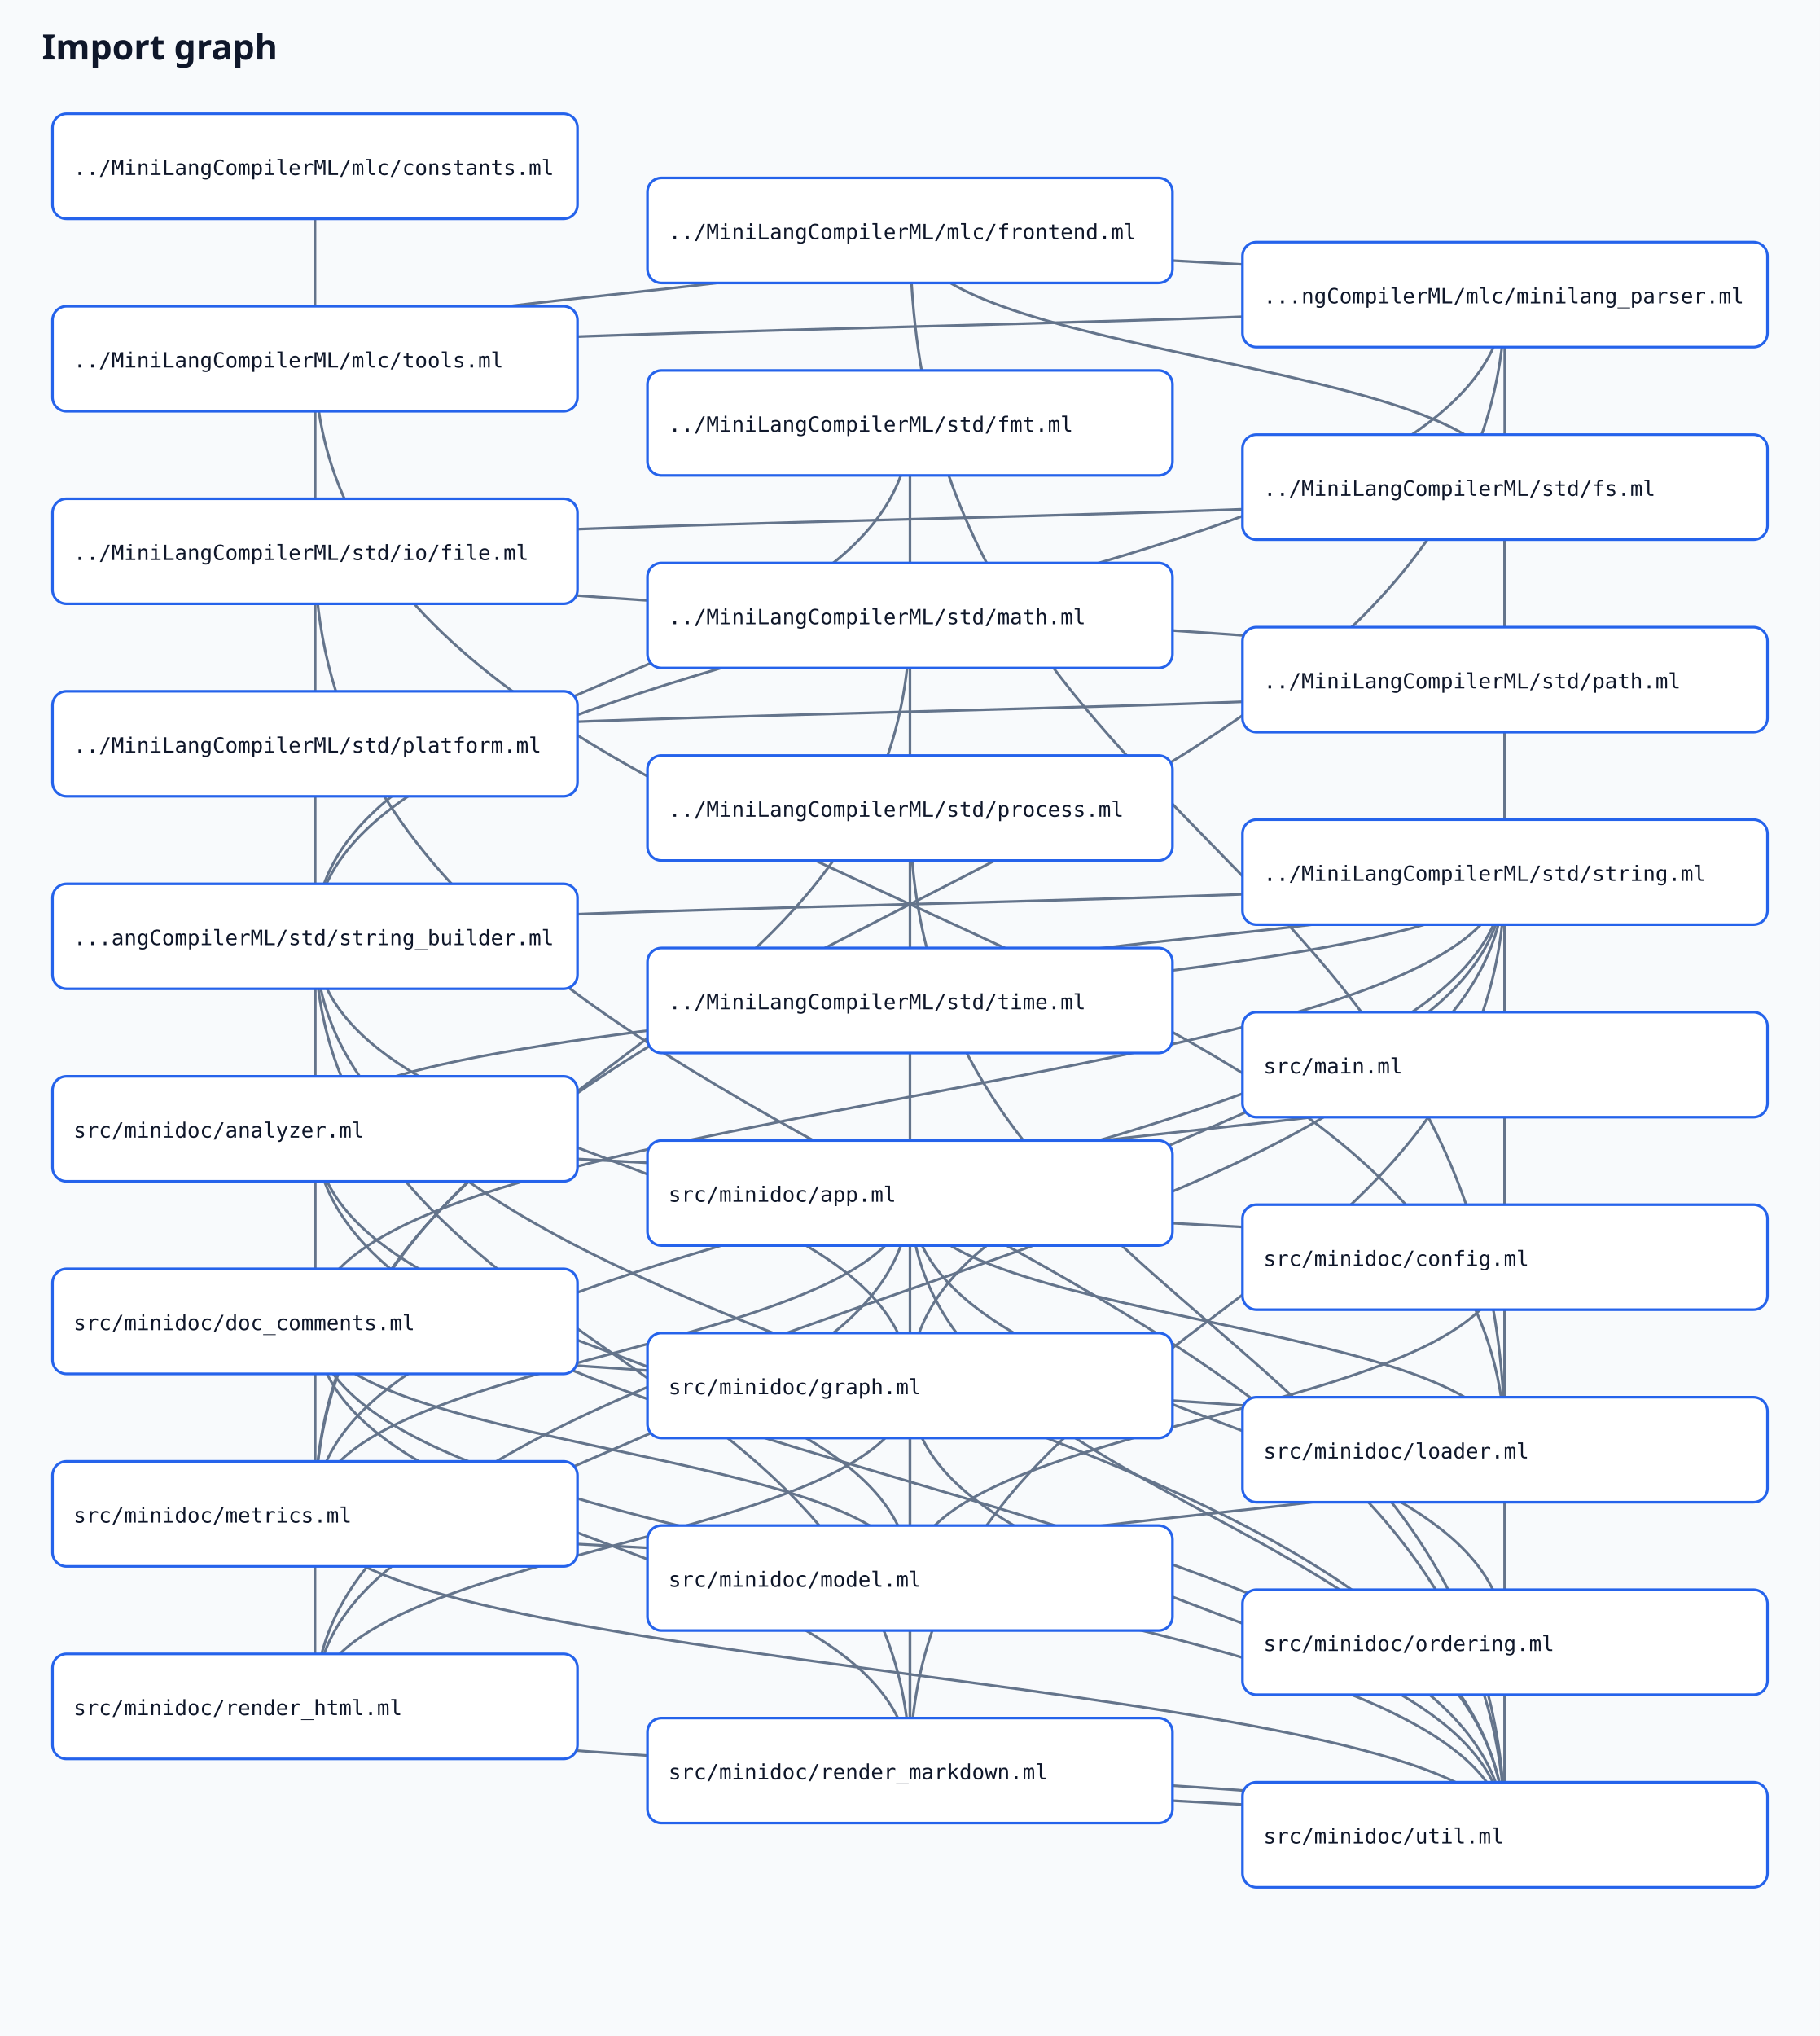
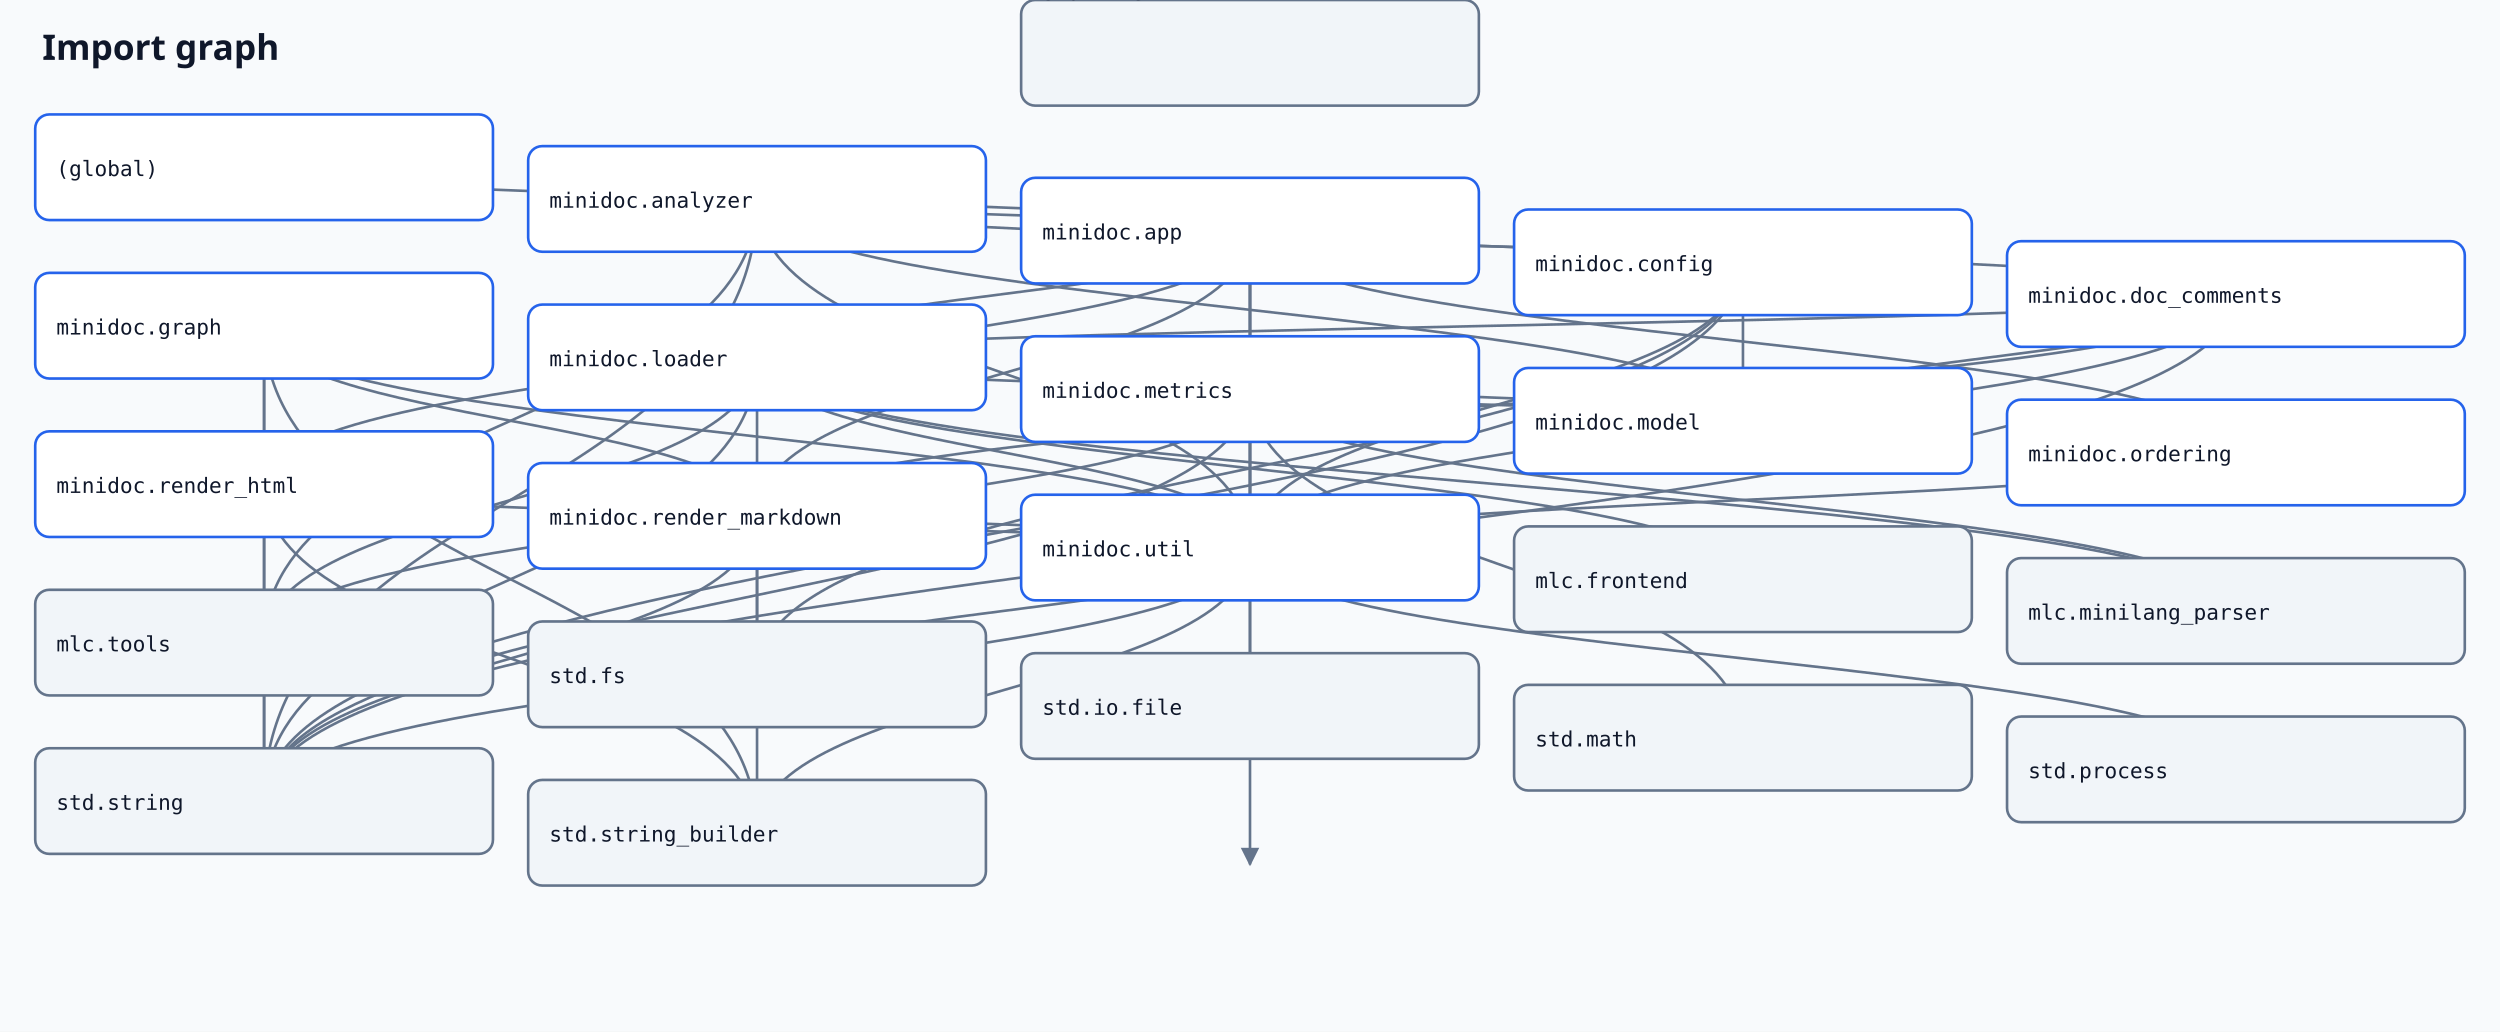
- <svg xmlns="http://www.w3.org/2000/svg" width="1040" height="1163.333" viewBox="0 0 1040 1163.333" role="img" aria-labelledby="title desc">
+ <svg xmlns="http://www.w3.org/2000/svg" width="1420" height="586" viewBox="0 0 1420 586" role="img" aria-labelledby="title desc">
  <defs>
    <marker id="arrow" viewBox="0 0 10 10" refX="9" refY="5" markerWidth="7" markerHeight="7" orient="auto-start-reverse">
      <path d="M 0 0 L 10 5 L 0 10 z" fill="#64748b" />
    </marker>
  </defs>
  <rect width="100%" height="100%" fill="#f8fafc" />
  <text x="24" y="34" font-family="system-ui,sans-serif" font-size="20" font-weight="700" fill="#0f172a">Import graph</text>
-   <path d="M 520 131.667 C 520 150, 860 150, 860 168.333" fill="none" stroke="#64748b" stroke-width="1.5" marker-end="url(#arrow)" />
-   <path d="M 520 131.667 C 520 168.333, 180 168.333, 180 205" fill="none" stroke="#64748b" stroke-width="1.5" marker-end="url(#arrow)" />
-   <path d="M 520 131.667 C 520 205, 860 205, 860 278.333" fill="none" stroke="#64748b" stroke-width="1.5" marker-end="url(#arrow)" />
-   <path d="M 860 168.333 C 860 186.667, 180 186.667, 180 205" fill="none" stroke="#64748b" stroke-width="1.5" marker-end="url(#arrow)" />
-   <path d="M 860 168.333 C 860 333.333, 860 333.333, 860 498.333" fill="none" stroke="#64748b" stroke-width="1.5" marker-end="url(#arrow)" />
-   <path d="M 860 168.333 C 860 351.667, 180 351.667, 180 535" fill="none" stroke="#64748b" stroke-width="1.5" marker-end="url(#arrow)" />
-   <path d="M 180 205 C 180 150, 180 150, 180 95" fill="none" stroke="#64748b" stroke-width="1.5" marker-end="url(#arrow)" />
-   <path d="M 520 241.667 C 520 388.333, 180 388.333, 180 535" fill="none" stroke="#64748b" stroke-width="1.5" marker-end="url(#arrow)" />
-   <path d="M 860 278.333 C 860 388.333, 860 388.333, 860 498.333" fill="none" stroke="#64748b" stroke-width="1.5" marker-end="url(#arrow)" />
-   <path d="M 180 315 C 180 296.667, 860 296.667, 860 278.333" fill="none" stroke="#64748b" stroke-width="1.5" marker-end="url(#arrow)" />
-   <path d="M 180 315 C 180 351.667, 860 351.667, 860 388.333" fill="none" stroke="#64748b" stroke-width="1.5" marker-end="url(#arrow)" />
-   <path d="M 860 388.333 C 860 406.667, 180 406.667, 180 425" fill="none" stroke="#64748b" stroke-width="1.5" marker-end="url(#arrow)" />
-   <path d="M 860 498.333 C 860 516.667, 180 516.667, 180 535" fill="none" stroke="#64748b" stroke-width="1.5" marker-end="url(#arrow)" />
-   <path d="M 520 571.667 C 520 406.667, 520 406.667, 520 241.667" fill="none" stroke="#64748b" stroke-width="1.5" marker-end="url(#arrow)" />
-   <path d="M 520 571.667 C 520 535, 860 535, 860 498.333" fill="none" stroke="#64748b" stroke-width="1.5" marker-end="url(#arrow)" />
-   <path d="M 860 608.333 C 860 645, 520 645, 520 681.667" fill="none" stroke="#64748b" stroke-width="1.5" marker-end="url(#arrow)" />
-   <path d="M 180 645 C 180 425, 180 425, 180 205" fill="none" stroke="#64748b" stroke-width="1.5" marker-end="url(#arrow)" />
-   <path d="M 180 645 C 180 571.667, 860 571.667, 860 498.333" fill="none" stroke="#64748b" stroke-width="1.5" marker-end="url(#arrow)" />
-   <path d="M 180 645 C 180 700, 180 700, 180 755" fill="none" stroke="#64748b" stroke-width="1.5" marker-end="url(#arrow)" />
-   <path d="M 180 645 C 180 773.333, 520 773.333, 520 901.667" fill="none" stroke="#64748b" stroke-width="1.5" marker-end="url(#arrow)" />
-   <path d="M 180 645 C 180 846.667, 860 846.667, 860 1048.333" fill="none" stroke="#64748b" stroke-width="1.5" marker-end="url(#arrow)" />
-   <path d="M 520 681.667 C 520 626.667, 520 626.667, 520 571.667" fill="none" stroke="#64748b" stroke-width="1.5" marker-end="url(#arrow)" />
-   <path d="M 520 681.667 C 520 663.333, 180 663.333, 180 645" fill="none" stroke="#64748b" stroke-width="1.5" marker-end="url(#arrow)" />
-   <path d="M 520 681.667 C 520 700, 860 700, 860 718.333" fill="none" stroke="#64748b" stroke-width="1.5" marker-end="url(#arrow)" />
-   <path d="M 520 681.667 C 520 755, 860 755, 860 828.333" fill="none" stroke="#64748b" stroke-width="1.5" marker-end="url(#arrow)" />
-   <path d="M 520 681.667 C 520 773.333, 180 773.333, 180 865" fill="none" stroke="#64748b" stroke-width="1.5" marker-end="url(#arrow)" />
-   <path d="M 520 681.667 C 520 810, 860 810, 860 938.333" fill="none" stroke="#64748b" stroke-width="1.5" marker-end="url(#arrow)" />
-   <path d="M 520 681.667 C 520 828.333, 180 828.333, 180 975" fill="none" stroke="#64748b" stroke-width="1.5" marker-end="url(#arrow)" />
-   <path d="M 520 681.667 C 520 846.667, 520 846.667, 520 1011.667" fill="none" stroke="#64748b" stroke-width="1.5" marker-end="url(#arrow)" />
-   <path d="M 520 681.667 C 520 865, 860 865, 860 1048.333" fill="none" stroke="#64748b" stroke-width="1.5" marker-end="url(#arrow)" />
-   <path d="M 860 718.333 C 860 498.333, 860 498.333, 860 278.333" fill="none" stroke="#64748b" stroke-width="1.5" marker-end="url(#arrow)" />
-   <path d="M 860 718.333 C 860 608.333, 860 608.333, 860 498.333" fill="none" stroke="#64748b" stroke-width="1.5" marker-end="url(#arrow)" />
-   <path d="M 860 718.333 C 860 810, 520 810, 520 901.667" fill="none" stroke="#64748b" stroke-width="1.5" marker-end="url(#arrow)" />
-   <path d="M 860 718.333 C 860 883.333, 860 883.333, 860 1048.333" fill="none" stroke="#64748b" stroke-width="1.5" marker-end="url(#arrow)" />
-   <path d="M 180 755 C 180 626.667, 860 626.667, 860 498.333" fill="none" stroke="#64748b" stroke-width="1.5" marker-end="url(#arrow)" />
-   <path d="M 180 755 C 180 828.333, 520 828.333, 520 901.667" fill="none" stroke="#64748b" stroke-width="1.5" marker-end="url(#arrow)" />
-   <path d="M 180 755 C 180 901.667, 860 901.667, 860 1048.333" fill="none" stroke="#64748b" stroke-width="1.5" marker-end="url(#arrow)" />
-   <path d="M 520 791.667 C 520 645, 860 645, 860 498.333" fill="none" stroke="#64748b" stroke-width="1.5" marker-end="url(#arrow)" />
-   <path d="M 520 791.667 C 520 663.333, 180 663.333, 180 535" fill="none" stroke="#64748b" stroke-width="1.5" marker-end="url(#arrow)" />
-   <path d="M 520 791.667 C 520 920, 860 920, 860 1048.333" fill="none" stroke="#64748b" stroke-width="1.5" marker-end="url(#arrow)" />
-   <path d="M 860 828.333 C 860 480, 520 480, 520 131.667" fill="none" stroke="#64748b" stroke-width="1.5" marker-end="url(#arrow)" />
-   <path d="M 860 828.333 C 860 498.333, 860 498.333, 860 168.333" fill="none" stroke="#64748b" stroke-width="1.5" marker-end="url(#arrow)" />
-   <path d="M 860 828.333 C 860 516.667, 180 516.667, 180 205" fill="none" stroke="#64748b" stroke-width="1.5" marker-end="url(#arrow)" />
-   <path d="M 860 828.333 C 860 553.333, 860 553.333, 860 278.333" fill="none" stroke="#64748b" stroke-width="1.5" marker-end="url(#arrow)" />
-   <path d="M 860 828.333 C 860 663.333, 860 663.333, 860 498.333" fill="none" stroke="#64748b" stroke-width="1.5" marker-end="url(#arrow)" />
-   <path d="M 860 828.333 C 860 791.667, 180 791.667, 180 755" fill="none" stroke="#64748b" stroke-width="1.5" marker-end="url(#arrow)" />
-   <path d="M 860 828.333 C 860 865, 520 865, 520 901.667" fill="none" stroke="#64748b" stroke-width="1.5" marker-end="url(#arrow)" />
-   <path d="M 860 828.333 C 860 938.333, 860 938.333, 860 1048.333" fill="none" stroke="#64748b" stroke-width="1.5" marker-end="url(#arrow)" />
-   <path d="M 180 865 C 180 516.667, 860 516.667, 860 168.333" fill="none" stroke="#64748b" stroke-width="1.5" marker-end="url(#arrow)" />
-   <path d="M 180 865 C 180 535, 180 535, 180 205" fill="none" stroke="#64748b" stroke-width="1.5" marker-end="url(#arrow)" />
-   <path d="M 180 865 C 180 608.333, 520 608.333, 520 351.667" fill="none" stroke="#64748b" stroke-width="1.5" marker-end="url(#arrow)" />
-   <path d="M 180 865 C 180 681.667, 860 681.667, 860 498.333" fill="none" stroke="#64748b" stroke-width="1.5" marker-end="url(#arrow)" />
-   <path d="M 180 865 C 180 883.333, 520 883.333, 520 901.667" fill="none" stroke="#64748b" stroke-width="1.5" marker-end="url(#arrow)" />
-   <path d="M 180 865 C 180 956.667, 860 956.667, 860 1048.333" fill="none" stroke="#64748b" stroke-width="1.5" marker-end="url(#arrow)" />
-   <path d="M 860 938.333 C 860 993.333, 860 993.333, 860 1048.333" fill="none" stroke="#64748b" stroke-width="1.5" marker-end="url(#arrow)" />
-   <path d="M 180 975 C 180 736.667, 860 736.667, 860 498.333" fill="none" stroke="#64748b" stroke-width="1.5" marker-end="url(#arrow)" />
-   <path d="M 180 975 C 180 755, 180 755, 180 535" fill="none" stroke="#64748b" stroke-width="1.5" marker-end="url(#arrow)" />
-   <path d="M 180 975 C 180 883.333, 520 883.333, 520 791.667" fill="none" stroke="#64748b" stroke-width="1.5" marker-end="url(#arrow)" />
-   <path d="M 180 975 C 180 1011.667, 860 1011.667, 860 1048.333" fill="none" stroke="#64748b" stroke-width="1.5" marker-end="url(#arrow)" />
-   <path d="M 520 1011.667 C 520 755, 860 755, 860 498.333" fill="none" stroke="#64748b" stroke-width="1.5" marker-end="url(#arrow)" />
-   <path d="M 520 1011.667 C 520 773.333, 180 773.333, 180 535" fill="none" stroke="#64748b" stroke-width="1.5" marker-end="url(#arrow)" />
-   <path d="M 520 1011.667 C 520 883.333, 180 883.333, 180 755" fill="none" stroke="#64748b" stroke-width="1.5" marker-end="url(#arrow)" />
-   <path d="M 520 1011.667 C 520 901.667, 520 901.667, 520 791.667" fill="none" stroke="#64748b" stroke-width="1.5" marker-end="url(#arrow)" />
-   <path d="M 520 1011.667 C 520 1030, 860 1030, 860 1048.333" fill="none" stroke="#64748b" stroke-width="1.5" marker-end="url(#arrow)" />
-   <path d="M 860 1048.333 C 860 663.333, 860 663.333, 860 278.333" fill="none" stroke="#64748b" stroke-width="1.5" marker-end="url(#arrow)" />
-   <path d="M 860 1048.333 C 860 681.667, 180 681.667, 180 315" fill="none" stroke="#64748b" stroke-width="1.5" marker-end="url(#arrow)" />
-   <path d="M 860 1048.333 C 860 755, 520 755, 520 461.667" fill="none" stroke="#64748b" stroke-width="1.5" marker-end="url(#arrow)" />
-   <path d="M 860 1048.333 C 860 773.333, 860 773.333, 860 498.333" fill="none" stroke="#64748b" stroke-width="1.5" marker-end="url(#arrow)" />
-   <path d="M 860 1048.333 C 860 791.667, 180 791.667, 180 535" fill="none" stroke="#64748b" stroke-width="1.5" marker-end="url(#arrow)" />
+   <path d="M 150 95 C 150 113, 710 113, 710 131" fill="none" stroke="#64748b" stroke-width="1.5" marker-end="url(#arrow)" />
+   <path d="M 430 113 C 430 239, 150 239, 150 365" fill="none" stroke="#64748b" stroke-width="1.5" marker-end="url(#arrow)" />
+   <path d="M 430 113 C 430 284, 150 284, 150 455" fill="none" stroke="#64748b" stroke-width="1.5" marker-end="url(#arrow)" />
+   <path d="M 430 113 C 430 140, 1270 140, 1270 167" fill="none" stroke="#64748b" stroke-width="1.5" marker-end="url(#arrow)" />
+   <path d="M 430 113 C 430 176, 990 176, 990 239" fill="none" stroke="#64748b" stroke-width="1.5" marker-end="url(#arrow)" />
+   <path d="M 430 113 C 430 212, 710 212, 710 311" fill="none" stroke="#64748b" stroke-width="1.5" marker-end="url(#arrow)" />
+   <path d="M 710 131 C 710 311, 710 311, 710 491." fill="none" stroke="#64748b" stroke-width="1.5" marker-end="url(#arrow)" />
+   <path d="M 710 131 C 710 122, 430 122, 430 113" fill="none" stroke="#64748b" stroke-width="1.5" marker-end="url(#arrow)" />
+   <path d="M 710 131 C 710 140, 990 140, 990 149" fill="none" stroke="#64748b" stroke-width="1.5" marker-end="url(#arrow)" />
+   <path d="M 710 131 C 710 167, 430 167, 430 203" fill="none" stroke="#64748b" stroke-width="1.5" marker-end="url(#arrow)" />
+   <path d="M 710 131 C 710 176, 710 176, 710 221" fill="none" stroke="#64748b" stroke-width="1.5" marker-end="url(#arrow)" />
+   <path d="M 710 131 C 710 194, 1270 194, 1270 257" fill="none" stroke="#64748b" stroke-width="1.5" marker-end="url(#arrow)" />
+   <path d="M 710 131 C 710 203, 150 203, 150 275" fill="none" stroke="#64748b" stroke-width="1.5" marker-end="url(#arrow)" />
+   <path d="M 710 131 C 710 212, 430 212, 430 293" fill="none" stroke="#64748b" stroke-width="1.5" marker-end="url(#arrow)" />
+   <path d="M 710 131 C 710 221, 710 221, 710 311" fill="none" stroke="#64748b" stroke-width="1.5" marker-end="url(#arrow)" />
+   <path d="M 990 149 C 990 266, 430 266, 430 383" fill="none" stroke="#64748b" stroke-width="1.5" marker-end="url(#arrow)" />
+   <path d="M 990 149 C 990 302, 150 302, 150 455" fill="none" stroke="#64748b" stroke-width="1.5" marker-end="url(#arrow)" />
+   <path d="M 990 149 C 990 194, 990 194, 990 239" fill="none" stroke="#64748b" stroke-width="1.5" marker-end="url(#arrow)" />
+   <path d="M 990 149 C 990 230, 710 230, 710 311" fill="none" stroke="#64748b" stroke-width="1.5" marker-end="url(#arrow)" />
+   <path d="M 1270 167 C 1270 311, 150 311, 150 455" fill="none" stroke="#64748b" stroke-width="1.5" marker-end="url(#arrow)" />
+   <path d="M 1270 167 C 1270 203, 990 203, 990 239" fill="none" stroke="#64748b" stroke-width="1.5" marker-end="url(#arrow)" />
+   <path d="M 1270 167 C 1270 239, 710 239, 710 311" fill="none" stroke="#64748b" stroke-width="1.5" marker-end="url(#arrow)" />
+   <path d="M 150 185 C 150 320, 150 320, 150 455" fill="none" stroke="#64748b" stroke-width="1.5" marker-end="url(#arrow)" />
+   <path d="M 150 185 C 150 329, 430 329, 430 473" fill="none" stroke="#64748b" stroke-width="1.5" marker-end="url(#arrow)" />
+   <path d="M 150 185 C 150 248, 710 248, 710 311" fill="none" stroke="#64748b" stroke-width="1.5" marker-end="url(#arrow)" />
+   <path d="M 430 203 C 430 266, 990 266, 990 329" fill="none" stroke="#64748b" stroke-width="1.5" marker-end="url(#arrow)" />
+   <path d="M 430 203 C 430 275, 1270 275, 1270 347" fill="none" stroke="#64748b" stroke-width="1.5" marker-end="url(#arrow)" />
+   <path d="M 430 203 C 430 284, 150 284, 150 365" fill="none" stroke="#64748b" stroke-width="1.5" marker-end="url(#arrow)" />
+   <path d="M 430 203 C 430 293, 430 293, 430 383" fill="none" stroke="#64748b" stroke-width="1.5" marker-end="url(#arrow)" />
+   <path d="M 430 203 C 430 329, 150 329, 150 455" fill="none" stroke="#64748b" stroke-width="1.5" marker-end="url(#arrow)" />
+   <path d="M 430 203 C 430 185, 1270 185, 1270 167" fill="none" stroke="#64748b" stroke-width="1.5" marker-end="url(#arrow)" />
+   <path d="M 430 203 C 430 221, 990 221, 990 239" fill="none" stroke="#64748b" stroke-width="1.5" marker-end="url(#arrow)" />
+   <path d="M 430 203 C 430 257, 710 257, 710 311" fill="none" stroke="#64748b" stroke-width="1.5" marker-end="url(#arrow)" />
+   <path d="M 710 221 C 710 284, 1270 284, 1270 347" fill="none" stroke="#64748b" stroke-width="1.5" marker-end="url(#arrow)" />
+   <path d="M 710 221 C 710 293, 150 293, 150 365" fill="none" stroke="#64748b" stroke-width="1.5" marker-end="url(#arrow)" />
+   <path d="M 710 221 C 710 320, 990 320, 990 419" fill="none" stroke="#64748b" stroke-width="1.5" marker-end="url(#arrow)" />
+   <path d="M 710 221 C 710 338, 150 338, 150 455" fill="none" stroke="#64748b" stroke-width="1.5" marker-end="url(#arrow)" />
+   <path d="M 710 221 C 710 230, 990 230, 990 239" fill="none" stroke="#64748b" stroke-width="1.5" marker-end="url(#arrow)" />
+   <path d="M 710 221 C 710 266, 710 266, 710 311" fill="none" stroke="#64748b" stroke-width="1.5" marker-end="url(#arrow)" />
+   <path d="M 1270 257 C 1270 284, 710 284, 710 311" fill="none" stroke="#64748b" stroke-width="1.5" marker-end="url(#arrow)" />
+   <path d="M 150 275 C 150 365, 150 365, 150 455" fill="none" stroke="#64748b" stroke-width="1.5" marker-end="url(#arrow)" />
+   <path d="M 150 275 C 150 374, 430 374, 430 473" fill="none" stroke="#64748b" stroke-width="1.5" marker-end="url(#arrow)" />
+   <path d="M 150 275 C 150 230, 150 230, 150 185" fill="none" stroke="#64748b" stroke-width="1.5" marker-end="url(#arrow)" />
+   <path d="M 150 275 C 150 293, 710 293, 710 311" fill="none" stroke="#64748b" stroke-width="1.5" marker-end="url(#arrow)" />
+   <path d="M 430 293 C 430 374, 150 374, 150 455" fill="none" stroke="#64748b" stroke-width="1.5" marker-end="url(#arrow)" />
+   <path d="M 430 293 C 430 383, 430 383, 430 473" fill="none" stroke="#64748b" stroke-width="1.5" marker-end="url(#arrow)" />
+   <path d="M 430 293 C 430 230, 1270 230, 1270 167" fill="none" stroke="#64748b" stroke-width="1.5" marker-end="url(#arrow)" />
+   <path d="M 430 293 C 430 239, 150 239, 150 185" fill="none" stroke="#64748b" stroke-width="1.5" marker-end="url(#arrow)" />
+   <path d="M 430 293 C 430 302, 710 302, 710 311" fill="none" stroke="#64748b" stroke-width="1.5" marker-end="url(#arrow)" />
+   <path d="M 710 311 C 710 347, 430 347, 430 383" fill="none" stroke="#64748b" stroke-width="1.5" marker-end="url(#arrow)" />
+   <path d="M 710 311 C 710 356, 710 356, 710 401" fill="none" stroke="#64748b" stroke-width="1.5" marker-end="url(#arrow)" />
+   <path d="M 710 311 C 710 374, 1270 374, 1270 437" fill="none" stroke="#64748b" stroke-width="1.5" marker-end="url(#arrow)" />
+   <path d="M 710 311 C 710 383, 150 383, 150 455" fill="none" stroke="#64748b" stroke-width="1.5" marker-end="url(#arrow)" />
+   <path d="M 710 311 C 710 392, 430 392, 430 473" fill="none" stroke="#64748b" stroke-width="1.5" marker-end="url(#arrow)" />
  <g>
-     <rect x="30" y="65" width="300" height="60" rx="8" fill="#ffffff" stroke="#2563eb" stroke-width="1.5" />
-     <text x="42" y="100" font-family="ui-monospace,monospace" font-size="12" fill="#0f172a">../MiniLangCompilerML/mlc/constants.ml</text>
+     <rect x="20" y="65" width="260" height="60" rx="8" fill="#ffffff" stroke="#2563eb" stroke-width="1.5" />
+     <text x="32" y="100" font-family="ui-monospace,monospace" font-size="12" fill="#0f172a">(global)</text>
  </g>
  <g>
-     <rect x="370" y="101.667" width="300" height="60" rx="8" fill="#ffffff" stroke="#2563eb" stroke-width="1.5" />
-     <text x="382" y="136.667" font-family="ui-monospace,monospace" font-size="12" fill="#0f172a">../MiniLangCompilerML/mlc/frontend.ml</text>
+     <rect x="300" y="83" width="260" height="60" rx="8" fill="#ffffff" stroke="#2563eb" stroke-width="1.5" />
+     <text x="312" y="118" font-family="ui-monospace,monospace" font-size="12" fill="#0f172a">minidoc.analyzer</text>
  </g>
  <g>
-     <rect x="710" y="138.333" width="300" height="60" rx="8" fill="#ffffff" stroke="#2563eb" stroke-width="1.5" />
-     <text x="722" y="173.333" font-family="ui-monospace,monospace" font-size="12" fill="#0f172a">...ngCompilerML/mlc/minilang_parser.ml</text>
+     <rect x="580" y="101" width="260" height="60" rx="8" fill="#ffffff" stroke="#2563eb" stroke-width="1.5" />
+     <text x="592" y="136" font-family="ui-monospace,monospace" font-size="12" fill="#0f172a">minidoc.app</text>
  </g>
  <g>
-     <rect x="30" y="175" width="300" height="60" rx="8" fill="#ffffff" stroke="#2563eb" stroke-width="1.5" />
-     <text x="42" y="210" font-family="ui-monospace,monospace" font-size="12" fill="#0f172a">../MiniLangCompilerML/mlc/tools.ml</text>
+     <rect x="860" y="119" width="260" height="60" rx="8" fill="#ffffff" stroke="#2563eb" stroke-width="1.5" />
+     <text x="872" y="154" font-family="ui-monospace,monospace" font-size="12" fill="#0f172a">minidoc.config</text>
  </g>
  <g>
-     <rect x="370" y="211.667" width="300" height="60" rx="8" fill="#ffffff" stroke="#2563eb" stroke-width="1.5" />
-     <text x="382" y="246.667" font-family="ui-monospace,monospace" font-size="12" fill="#0f172a">../MiniLangCompilerML/std/fmt.ml</text>
+     <rect x="1140" y="137" width="260" height="60" rx="8" fill="#ffffff" stroke="#2563eb" stroke-width="1.5" />
+     <text x="1152" y="172" font-family="ui-monospace,monospace" font-size="12" fill="#0f172a">minidoc.doc_comments</text>
  </g>
  <g>
-     <rect x="710" y="248.333" width="300" height="60" rx="8" fill="#ffffff" stroke="#2563eb" stroke-width="1.5" />
-     <text x="722" y="283.333" font-family="ui-monospace,monospace" font-size="12" fill="#0f172a">../MiniLangCompilerML/std/fs.ml</text>
+     <rect x="20" y="155" width="260" height="60" rx="8" fill="#ffffff" stroke="#2563eb" stroke-width="1.5" />
+     <text x="32" y="190" font-family="ui-monospace,monospace" font-size="12" fill="#0f172a">minidoc.graph</text>
  </g>
  <g>
-     <rect x="30" y="285" width="300" height="60" rx="8" fill="#ffffff" stroke="#2563eb" stroke-width="1.5" />
-     <text x="42" y="320" font-family="ui-monospace,monospace" font-size="12" fill="#0f172a">../MiniLangCompilerML/std/io/file.ml</text>
+     <rect x="300" y="173" width="260" height="60" rx="8" fill="#ffffff" stroke="#2563eb" stroke-width="1.5" />
+     <text x="312" y="208" font-family="ui-monospace,monospace" font-size="12" fill="#0f172a">minidoc.loader</text>
  </g>
  <g>
-     <rect x="370" y="321.667" width="300" height="60" rx="8" fill="#ffffff" stroke="#2563eb" stroke-width="1.5" />
-     <text x="382" y="356.667" font-family="ui-monospace,monospace" font-size="12" fill="#0f172a">../MiniLangCompilerML/std/math.ml</text>
+     <rect x="580" y="191" width="260" height="60" rx="8" fill="#ffffff" stroke="#2563eb" stroke-width="1.5" />
+     <text x="592" y="226" font-family="ui-monospace,monospace" font-size="12" fill="#0f172a">minidoc.metrics</text>
  </g>
  <g>
-     <rect x="710" y="358.333" width="300" height="60" rx="8" fill="#ffffff" stroke="#2563eb" stroke-width="1.5" />
-     <text x="722" y="393.333" font-family="ui-monospace,monospace" font-size="12" fill="#0f172a">../MiniLangCompilerML/std/path.ml</text>
+     <rect x="860" y="209" width="260" height="60" rx="8" fill="#ffffff" stroke="#2563eb" stroke-width="1.5" />
+     <text x="872" y="244" font-family="ui-monospace,monospace" font-size="12" fill="#0f172a">minidoc.model</text>
  </g>
  <g>
-     <rect x="30" y="395" width="300" height="60" rx="8" fill="#ffffff" stroke="#2563eb" stroke-width="1.5" />
-     <text x="42" y="430" font-family="ui-monospace,monospace" font-size="12" fill="#0f172a">../MiniLangCompilerML/std/platform.ml</text>
+     <rect x="1140" y="227" width="260" height="60" rx="8" fill="#ffffff" stroke="#2563eb" stroke-width="1.5" />
+     <text x="1152" y="262" font-family="ui-monospace,monospace" font-size="12" fill="#0f172a">minidoc.ordering</text>
  </g>
  <g>
-     <rect x="370" y="431.667" width="300" height="60" rx="8" fill="#ffffff" stroke="#2563eb" stroke-width="1.5" />
-     <text x="382" y="466.667" font-family="ui-monospace,monospace" font-size="12" fill="#0f172a">../MiniLangCompilerML/std/process.ml</text>
+     <rect x="20" y="245" width="260" height="60" rx="8" fill="#ffffff" stroke="#2563eb" stroke-width="1.5" />
+     <text x="32" y="280" font-family="ui-monospace,monospace" font-size="12" fill="#0f172a">minidoc.render_html</text>
  </g>
  <g>
-     <rect x="710" y="468.333" width="300" height="60" rx="8" fill="#ffffff" stroke="#2563eb" stroke-width="1.5" />
-     <text x="722" y="503.333" font-family="ui-monospace,monospace" font-size="12" fill="#0f172a">../MiniLangCompilerML/std/string.ml</text>
+     <rect x="300" y="263" width="260" height="60" rx="8" fill="#ffffff" stroke="#2563eb" stroke-width="1.5" />
+     <text x="312" y="298" font-family="ui-monospace,monospace" font-size="12" fill="#0f172a">minidoc.render_markdown</text>
  </g>
  <g>
-     <rect x="30" y="505" width="300" height="60" rx="8" fill="#ffffff" stroke="#2563eb" stroke-width="1.5" />
-     <text x="42" y="540" font-family="ui-monospace,monospace" font-size="12" fill="#0f172a">...angCompilerML/std/string_builder.ml</text>
+     <rect x="580" y="281" width="260" height="60" rx="8" fill="#ffffff" stroke="#2563eb" stroke-width="1.5" />
+     <text x="592" y="316" font-family="ui-monospace,monospace" font-size="12" fill="#0f172a">minidoc.util</text>
  </g>
  <g>
-     <rect x="370" y="541.667" width="300" height="60" rx="8" fill="#ffffff" stroke="#2563eb" stroke-width="1.5" />
-     <text x="382" y="576.667" font-family="ui-monospace,monospace" font-size="12" fill="#0f172a">../MiniLangCompilerML/std/time.ml</text>
+     <rect x="860" y="299" width="260" height="60" rx="8" fill="#f1f5f9" stroke="#64748b" stroke-width="1.5" />
+     <text x="872" y="334" font-family="ui-monospace,monospace" font-size="12" fill="#0f172a">mlc.frontend</text>
  </g>
  <g>
-     <rect x="710" y="578.333" width="300" height="60" rx="8" fill="#ffffff" stroke="#2563eb" stroke-width="1.5" />
-     <text x="722" y="613.333" font-family="ui-monospace,monospace" font-size="12" fill="#0f172a">src/main.ml</text>
+     <rect x="1140" y="317" width="260" height="60" rx="8" fill="#f1f5f9" stroke="#64748b" stroke-width="1.5" />
+     <text x="1152" y="352" font-family="ui-monospace,monospace" font-size="12" fill="#0f172a">mlc.minilang_parser</text>
  </g>
  <g>
-     <rect x="30" y="615" width="300" height="60" rx="8" fill="#ffffff" stroke="#2563eb" stroke-width="1.5" />
-     <text x="42" y="650" font-family="ui-monospace,monospace" font-size="12" fill="#0f172a">src/minidoc/analyzer.ml</text>
+     <rect x="20" y="335" width="260" height="60" rx="8" fill="#f1f5f9" stroke="#64748b" stroke-width="1.5" />
+     <text x="32" y="370" font-family="ui-monospace,monospace" font-size="12" fill="#0f172a">mlc.tools</text>
  </g>
  <g>
-     <rect x="370" y="651.667" width="300" height="60" rx="8" fill="#ffffff" stroke="#2563eb" stroke-width="1.5" />
-     <text x="382" y="686.667" font-family="ui-monospace,monospace" font-size="12" fill="#0f172a">src/minidoc/app.ml</text>
+     <rect x="300" y="353" width="260" height="60" rx="8" fill="#f1f5f9" stroke="#64748b" stroke-width="1.5" />
+     <text x="312" y="388" font-family="ui-monospace,monospace" font-size="12" fill="#0f172a">std.fs</text>
  </g>
  <g>
-     <rect x="710" y="688.333" width="300" height="60" rx="8" fill="#ffffff" stroke="#2563eb" stroke-width="1.5" />
-     <text x="722" y="723.333" font-family="ui-monospace,monospace" font-size="12" fill="#0f172a">src/minidoc/config.ml</text>
+     <rect x="580" y="371" width="260" height="60" rx="8" fill="#f1f5f9" stroke="#64748b" stroke-width="1.5" />
+     <text x="592" y="406" font-family="ui-monospace,monospace" font-size="12" fill="#0f172a">std.io.file</text>
  </g>
  <g>
-     <rect x="30" y="725" width="300" height="60" rx="8" fill="#ffffff" stroke="#2563eb" stroke-width="1.5" />
-     <text x="42" y="760" font-family="ui-monospace,monospace" font-size="12" fill="#0f172a">src/minidoc/doc_comments.ml</text>
+     <rect x="860" y="389" width="260" height="60" rx="8" fill="#f1f5f9" stroke="#64748b" stroke-width="1.5" />
+     <text x="872" y="424" font-family="ui-monospace,monospace" font-size="12" fill="#0f172a">std.math</text>
  </g>
  <g>
-     <rect x="370" y="761.667" width="300" height="60" rx="8" fill="#ffffff" stroke="#2563eb" stroke-width="1.5" />
-     <text x="382" y="796.667" font-family="ui-monospace,monospace" font-size="12" fill="#0f172a">src/minidoc/graph.ml</text>
+     <rect x="1140" y="407" width="260" height="60" rx="8" fill="#f1f5f9" stroke="#64748b" stroke-width="1.5" />
+     <text x="1152" y="442" font-family="ui-monospace,monospace" font-size="12" fill="#0f172a">std.process</text>
  </g>
  <g>
-     <rect x="710" y="798.333" width="300" height="60" rx="8" fill="#ffffff" stroke="#2563eb" stroke-width="1.5" />
-     <text x="722" y="833.333" font-family="ui-monospace,monospace" font-size="12" fill="#0f172a">src/minidoc/loader.ml</text>
+     <rect x="20" y="425" width="260" height="60" rx="8" fill="#f1f5f9" stroke="#64748b" stroke-width="1.5" />
+     <text x="32" y="460" font-family="ui-monospace,monospace" font-size="12" fill="#0f172a">std.string</text>
  </g>
  <g>
-     <rect x="30" y="835" width="300" height="60" rx="8" fill="#ffffff" stroke="#2563eb" stroke-width="1.5" />
-     <text x="42" y="870" font-family="ui-monospace,monospace" font-size="12" fill="#0f172a">src/minidoc/metrics.ml</text>
+     <rect x="300" y="443" width="260" height="60" rx="8" fill="#f1f5f9" stroke="#64748b" stroke-width="1.5" />
+     <text x="312" y="478" font-family="ui-monospace,monospace" font-size="12" fill="#0f172a">std.string_builder</text>
  </g>
  <g>
-     <rect x="370" y="871.667" width="300" height="60" rx="8" fill="#ffffff" stroke="#2563eb" stroke-width="1.5" />
-     <text x="382" y="906.667" font-family="ui-monospace,monospace" font-size="12" fill="#0f172a">src/minidoc/model.ml</text>
-   </g>
-   <g>
-     <rect x="710" y="908.333" width="300" height="60" rx="8" fill="#ffffff" stroke="#2563eb" stroke-width="1.5" />
-     <text x="722" y="943.333" font-family="ui-monospace,monospace" font-size="12" fill="#0f172a">src/minidoc/ordering.ml</text>
-   </g>
-   <g>
-     <rect x="30" y="945" width="300" height="60" rx="8" fill="#ffffff" stroke="#2563eb" stroke-width="1.5" />
-     <text x="42" y="980" font-family="ui-monospace,monospace" font-size="12" fill="#0f172a">src/minidoc/render_html.ml</text>
-   </g>
-   <g>
-     <rect x="370" y="981.667" width="300" height="60" rx="8" fill="#ffffff" stroke="#2563eb" stroke-width="1.5" />
-     <text x="382" y="1016.667" font-family="ui-monospace,monospace" font-size="12" fill="#0f172a">src/minidoc/render_markdown.ml</text>
-   </g>
-   <g>
-     <rect x="710" y="1018.333" width="300" height="60" rx="8" fill="#ffffff" stroke="#2563eb" stroke-width="1.5" />
-     <text x="722" y="1053.333" font-family="ui-monospace,monospace" font-size="12" fill="#0f172a">src/minidoc/util.ml</text>
+     <rect x="580" y="461." width="260" height="60" rx="8" fill="#f1f5f9" stroke="#64748b" stroke-width="1.5" />
+     <text x="592" y="496." font-family="ui-monospace,monospace" font-size="12" fill="#0f172a">std.time</text>
  </g>
</svg>
